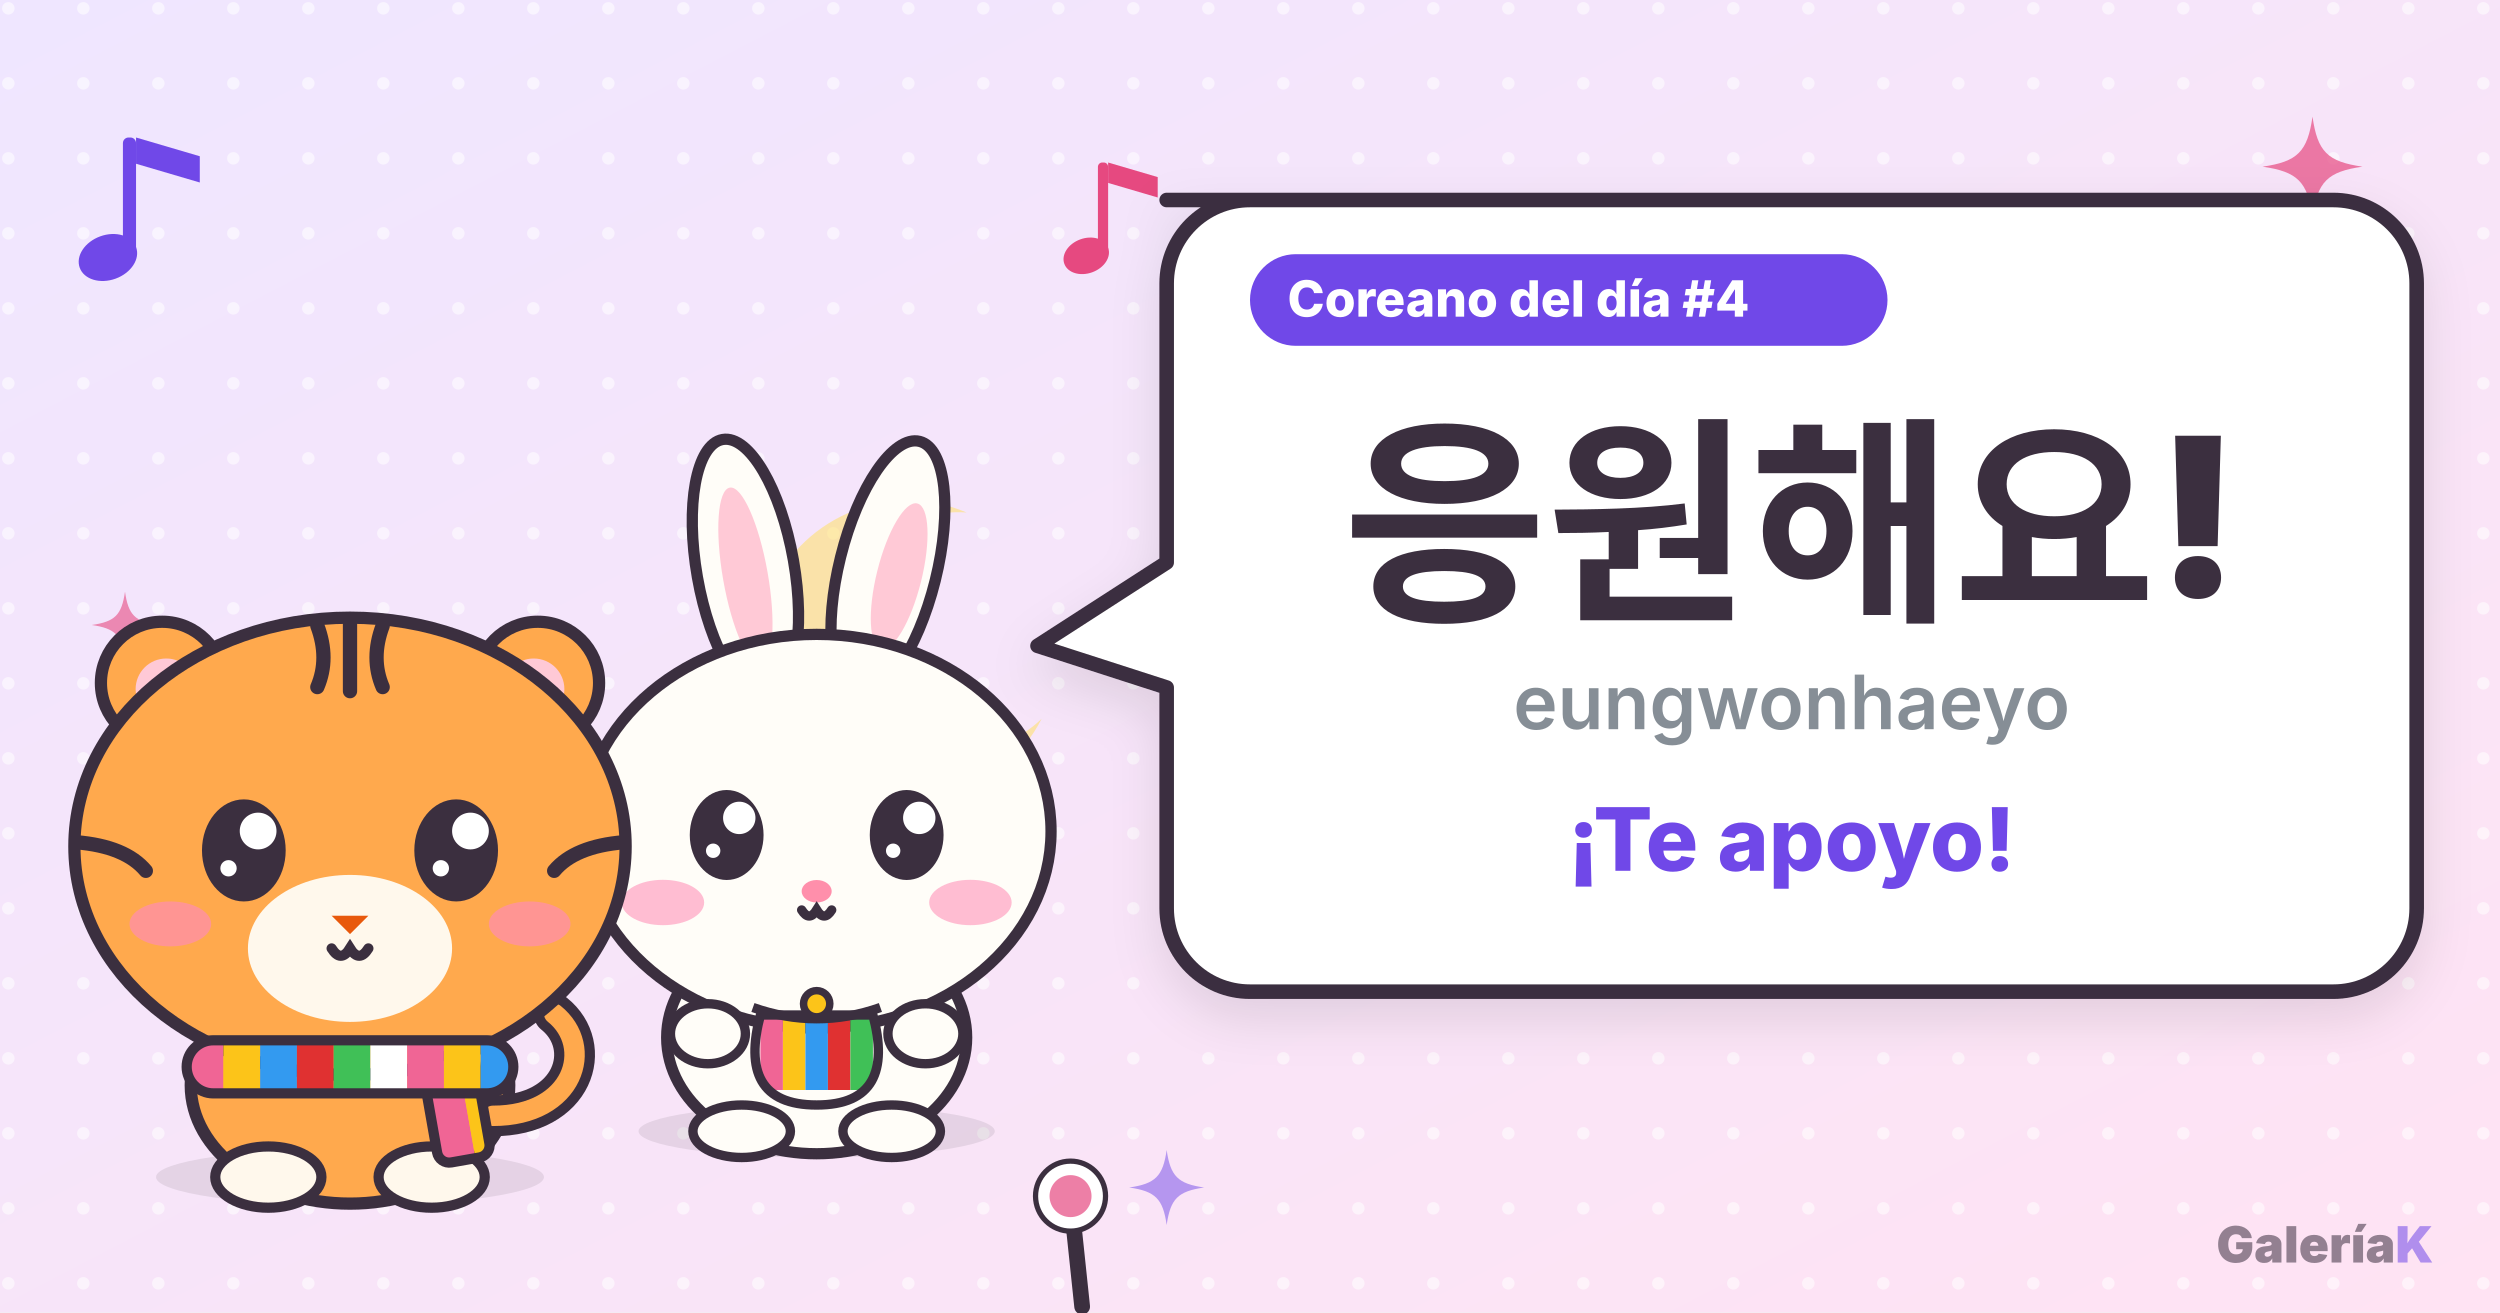
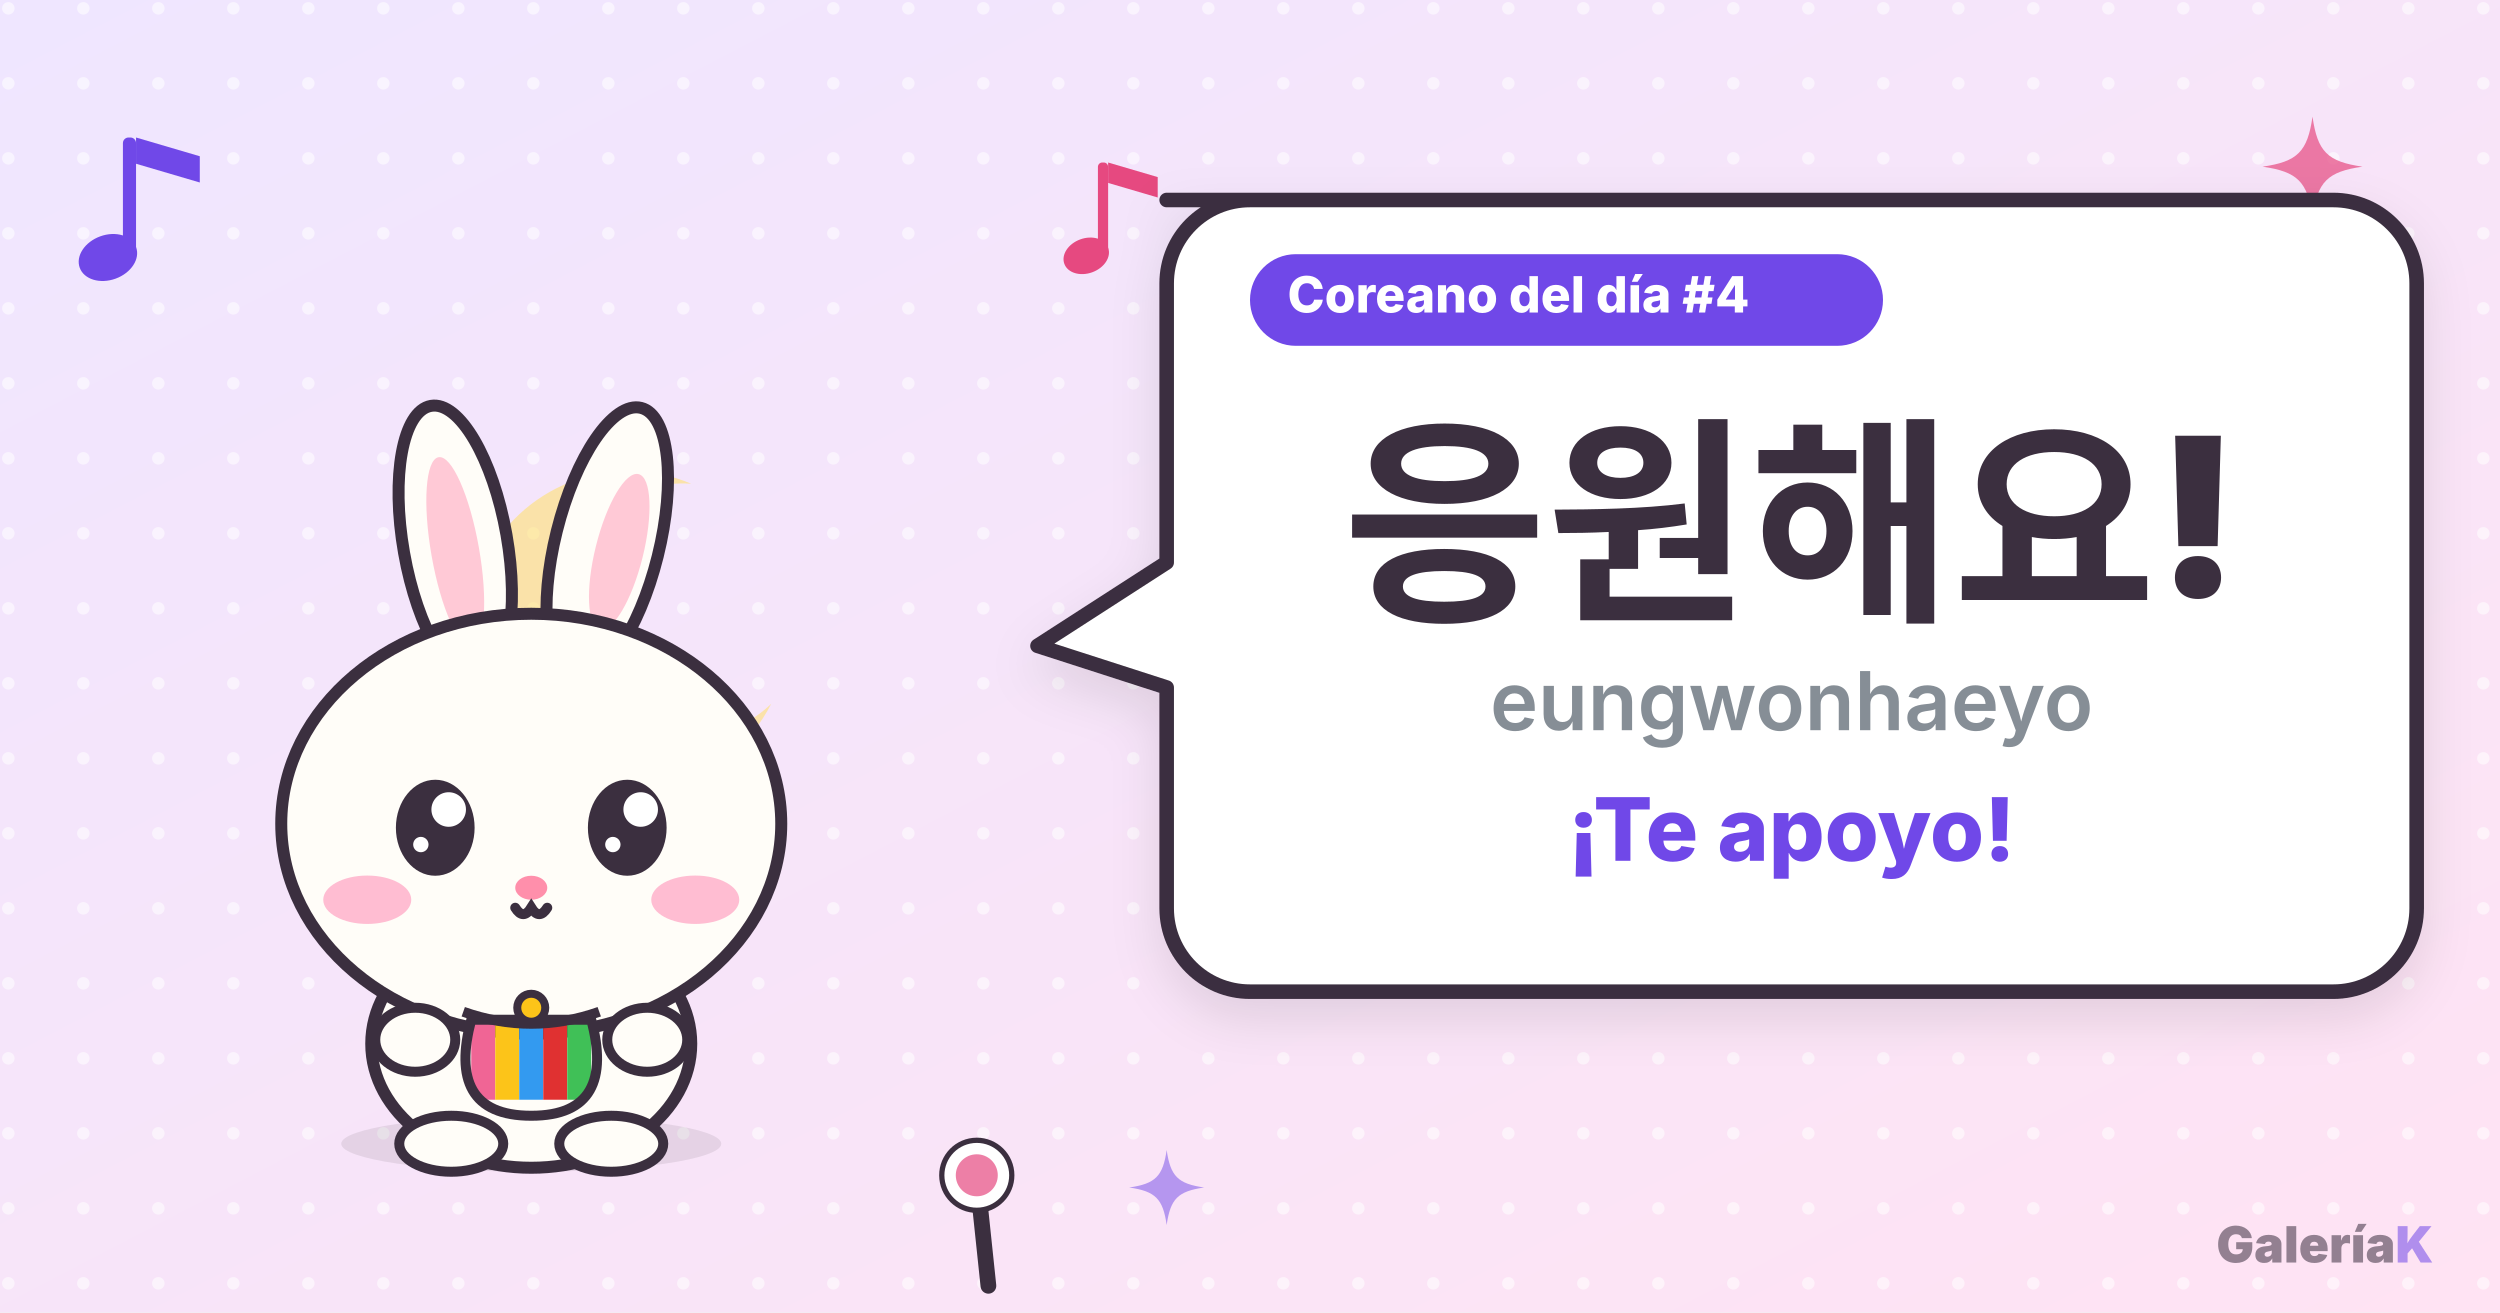
- <svg xmlns="http://www.w3.org/2000/svg" viewBox="0 0 1200 630" width="1200" height="630" role="img" aria-label="Coreano del día #4: 응원해요! (eungwonhaeyo) — ¡Te apoyo!">
+ <svg xmlns="http://www.w3.org/2000/svg" viewBox="0 0 1200 630" width="1200" height="630" role="img" aria-label="Coreano del día #4: Dali dice 응원해요! (eungwonhaeyo) — ¡Te apoyo!">
  <defs>
    <linearGradient id="bg" x1="0" y1="0" x2="1" y2="1">
      <stop offset="0" stop-color="#efe6ff" />
      <stop offset="1" stop-color="#ffe3f3" />
    </linearGradient>
    <filter id="sh" x="-20%" y="-20%" width="140%" height="140%">
      <feDropShadow dx="0" dy="10" stdDeviation="12" flood-color="#000" flood-opacity=".10" />
    </filter>
    <pattern id="dots" width="36" height="36" patternUnits="userSpaceOnUse">
      <circle cx="4" cy="4" r="3" fill="#fff" opacity=".55" />
    </pattern>
  </defs>
  <rect width="1200" height="630" fill="url(#bg)" />
  <rect width="1200" height="630" fill="url(#dots)" />
  <path transform="translate(1110 80) scale(1.2)" d="M0-20C2-6 6-2 20 0 6 2 2 6 0 20-2 6-6 2-20 0-6-2-2-6 0-20z" fill="#e64980" opacity="0.7" />
  <path transform="translate(560 570) scale(0.9)" d="M0-20C2-6 6-2 20 0 6 2 2 6 0 20-2 6-6 2-20 0-6-2-2-6 0-20z" fill="#7048e8" opacity="0.5" />
-   <path transform="translate(60 300) scale(0.8)" d="M0-20C2-6 6-2 20 0 6 2 2 6 0 20-2 6-6 2-20 0-6-2-2-6 0-20z" fill="#e64980" opacity="0.6" />
  <g transform="translate(50 120) scale(0.9)" fill="#7048e8">
    <rect x="10" y="-60" width="7" height="62" rx="3" />
    <path d="M17-60l34 10v14l-34-10z" />
    <ellipse cx="2" cy="4" rx="16" ry="12" transform="rotate(-20 2 4)" />
  </g>
  <g transform="translate(520 120) scale(0.7)" fill="#e64980">
    <rect x="10" y="-60" width="7" height="62" rx="3" />
    <path d="M17-60l34 10v14l-34-10z" />
    <ellipse cx="2" cy="4" rx="16" ry="12" transform="rotate(-20 2 4)" />
  </g>
-   <g transform="translate(392 408) scale(.9)">
+   <g transform="translate(255 405) scale(0.96 0.96)">
    <path d="M120-70a80 80 0 1 1-40-110a64 64 0 1 0 40 110z" fill="#ffe066" opacity=".55" />
    <ellipse cx="0" cy="150" rx="95" ry="14" fill="#000" opacity=".08" />
    <ellipse cx="-38" cy="-150" rx="26" ry="70" fill="#fffdf8" stroke="#3b2f3f" stroke-width="6" transform="rotate(-10 -38 -150)" />
    <ellipse cx="38" cy="-150" rx="26" ry="70" fill="#fffdf8" stroke="#3b2f3f" stroke-width="6" transform="rotate(14 38 -150)" />
    <ellipse cx="-38" cy="-146" rx="12" ry="48" fill="#ffc9d6" transform="rotate(-10 -38 -146)" />
    <path d="M30-110c10-30 40-40 50-70" fill="none" stroke="#3b2f3f" stroke-width="0" />
    <ellipse cx="44" cy="-146" rx="12" ry="40" fill="#ffc9d6" transform="rotate(14 44 -146)" />
    <ellipse cx="0" cy="100" rx="80" ry="62" fill="#fffdf8" stroke="#3b2f3f" stroke-width="6" />
    <ellipse cx="-40" cy="150" rx="26" ry="14" fill="#fffdf8" stroke="#3b2f3f" stroke-width="5" />
    <ellipse cx="40" cy="150" rx="26" ry="14" fill="#fffdf8" stroke="#3b2f3f" stroke-width="5" />
    <ellipse cx="0" cy="-10" rx="125" ry="105" fill="#fffdf8" stroke="#3b2f3f" stroke-width="6" />
    <ellipse cx="-48" cy="-8" rx="19.68" ry="24" fill="#3b2f3f" />
    <circle cx="-41.28" cy="-17.12" r="8.64" fill="#fff" />
    <circle cx="-55.2" cy="0.4" r="3.84" fill="#fff" />
    <ellipse cx="48" cy="-8" rx="19.68" ry="24" fill="#3b2f3f" />
    <circle cx="54.72" cy="-17.12" r="8.64" fill="#fff" />
    <circle cx="40.8" cy="0.4" r="3.84" fill="#fff" />
    <ellipse cx="-82" cy="28" rx="22" ry="12.1" fill="#ffa8c5" opacity=".75" />
    <ellipse cx="82" cy="28" rx="22" ry="12.1" fill="#ffa8c5" opacity=".75" />
    <ellipse cx="0" cy="22" rx="8" ry="6" fill="#ff8fab" />
    <path d="M-8 32q4.0 6.4 8 0q4.0 6.4 8 0" fill="none" stroke="#3b2f3f" stroke-width="5" stroke-linecap="round" />
    <g transform="translate(0 88)">
      <clipPath id="c2">
        <path d="M-30 0h60c8 30 0 48-30 48s-38-18-30-48z" />
      </clipPath>
      <g clip-path="url(#c2)">
        <rect x="-30" y="0" width="12" height="40" fill="#f06595" />
        <rect x="-18" y="0" width="12" height="40" fill="#fcc419" />
        <rect x="-6" y="0" width="12" height="40" fill="#339af0" />
        <rect x="6" y="0" width="12" height="40" fill="#e03131" />
        <rect x="18" y="0" width="12" height="40" fill="#40c057" />
      </g>
      <path d="M-30 0h60c8 30 0 48-30 48s-38-18-30-48z" fill="none" stroke="#3b2f3f" stroke-width="5" />
      <path d="M-34-4q34 12 68 0" stroke="#3b2f3f" stroke-width="5" fill="none" />
      <circle cx="0" cy="-6" r="7" fill="#fcc419" stroke="#3b2f3f" stroke-width="4" />
    </g>
    <ellipse cx="-58" cy="98" rx="20" ry="16" fill="#fffdf8" stroke="#3b2f3f" stroke-width="5" />
    <ellipse cx="58" cy="98" rx="20" ry="16" fill="#fffdf8" stroke="#3b2f3f" stroke-width="5" />
  </g>
-   <g transform="translate(168 418) scale(.98)">
-     <ellipse cx="0" cy="150" rx="95" ry="14" fill="#000" opacity=".08" />
-     <ellipse cx="0" cy="105" rx="78" ry="58" fill="#ffa94d" stroke="#3b2f3f" stroke-width="6" />
-     <ellipse cx="-40" cy="150" rx="26" ry="15" fill="#fff8ec" stroke="#3b2f3f" stroke-width="5" />
-     <ellipse cx="40" cy="150" rx="26" ry="15" fill="#fff8ec" stroke="#3b2f3f" stroke-width="5" />
-     <path d="M70 120c40 0 50-34 30-50" fill="none" stroke="#3b2f3f" stroke-width="20" stroke-linecap="round" />
-     <path d="M70 120c40 0 50-34 30-50" fill="none" stroke="#ffa94d" stroke-width="10" stroke-linecap="round" />
-     <circle cx="-92" cy="-92" r="30" fill="#ffa94d" stroke="#3b2f3f" stroke-width="6" />
-     <circle cx="92" cy="-92" r="30" fill="#ffa94d" stroke="#3b2f3f" stroke-width="6" />
-     <circle cx="-90" cy="-89" r="15" fill="#ffc9d6" />
-     <circle cx="90" cy="-89" r="15" fill="#ffc9d6" />
-     <ellipse cx="0" cy="-12" rx="135" ry="112" fill="#ffa94d" stroke="#3b2f3f" stroke-width="6" />
-     <path d="M-16-120q6 16 0 30M0-122v34M16-120q-6 16 0 30" fill="none" stroke="#3b2f3f" stroke-width="7" stroke-linecap="round" />
-     <path d="M-134-14q24 2 34 14M134-14q-24 2-34 14" fill="none" stroke="#3b2f3f" stroke-width="7" stroke-linecap="round" />
-     <ellipse cx="0" cy="38" rx="50" ry="36" fill="#fff8ec" />
-     <ellipse cx="-52" cy="-10" rx="20.5" ry="25" fill="#3b2f3f" />
-     <circle cx="-45.0" cy="-19.5" r="9.0" fill="#fff" />
-     <circle cx="-59.5" cy="-1.25" r="4.0" fill="#fff" />
-     <ellipse cx="52" cy="-10" rx="20.5" ry="25" fill="#3b2f3f" />
-     <circle cx="59.0" cy="-19.5" r="9.0" fill="#fff" />
-     <circle cx="44.5" cy="-1.25" r="4.0" fill="#fff" />
-     <ellipse cx="-88" cy="26" rx="20" ry="11.0" fill="#ff8fab" opacity=".75" />
-     <ellipse cx="88" cy="26" rx="20" ry="11.0" fill="#ff8fab" opacity=".75" />
-     <path d="M-9 22h18l-9 9z" fill="#e8590c" />
-     <path d="M-9 38q4.5 7.2 9 0q4.5 7.2 9 0" fill="none" stroke="#3b2f3f" stroke-width="5" stroke-linecap="round" />
-     <g transform="translate(52 116) rotate(-10)">
-       <clipPath id="c1b">
-         <rect x="-13.0" y="-26.0" width="26" height="52" rx="6" />
-       </clipPath>
-       <g clip-path="url(#c1b)">
-         <rect x="-13.0" y="-26.0" width="18" height="52" fill="#f06595" />
-         <rect x="5.0" y="-26.0" width="18" height="52" fill="#fcc419" />
-         <rect x="23.0" y="-26.0" width="18" height="52" fill="#339af0" />
-       </g>
-       <rect x="-13.0" y="-26.0" width="26" height="52" rx="6" fill="none" stroke="#3b2f3f" stroke-width="5" />
-     </g>
-     <g transform="translate(0 96)">
-       <clipPath id="c1">
-         <rect x="-80.0" y="-13.0" width="160" height="26" rx="13" />
-       </clipPath>
-       <g clip-path="url(#c1)">
-         <rect x="-80.0" y="-13.0" width="18" height="26" fill="#f06595" />
-         <rect x="-62.0" y="-13.0" width="18" height="26" fill="#fcc419" />
-         <rect x="-44.0" y="-13.0" width="18" height="26" fill="#339af0" />
-         <rect x="-26.0" y="-13.0" width="18" height="26" fill="#e03131" />
-         <rect x="-8.0" y="-13.0" width="18" height="26" fill="#40c057" />
-         <rect x="10.0" y="-13.0" width="18" height="26" fill="#fff" />
-         <rect x="28.0" y="-13.0" width="18" height="26" fill="#f06595" />
-         <rect x="46.0" y="-13.0" width="18" height="26" fill="#fcc419" />
-         <rect x="64.0" y="-13.0" width="18" height="26" fill="#339af0" />
-         <rect x="82.0" y="-13.0" width="18" height="26" fill="#e03131" />
-       </g>
-       <rect x="-80.0" y="-13.0" width="160" height="26" rx="13" fill="none" stroke="#3b2f3f" stroke-width="5" />
-     </g>
-   </g>
-   <g transform="translate(515 585) scale(.42) rotate(-6)">
+   <g transform="translate(470 575) scale(.42) rotate(-6)">
    <rect x="-9" y="0" width="18" height="110" rx="9" fill="#3b2f3f" />
    <circle cx="0" cy="-26" r="40" fill="#fff" stroke="#3b2f3f" stroke-width="6" />
    <circle cx="0" cy="-26" r="24" fill="#e64980" opacity=".7" />
  </g>
  <g filter="url(#sh)">
    <path d="M560 96h560a40 40 0 0 1 40 40v300a40 40 0 0 1-40 40H600a40 40 0 0 1-40-40V330l-62-20 62-40V136a40 40 0 0 1 40-40z" fill="#fff" stroke="#3b2f3f" stroke-width="7" stroke-linejoin="round" />
  </g>
-   <rect x="600" y="122" width="306" height="44" rx="22" fill="#7048e8" />
-   <text x="618" y="152" font-family="'Noto Sans KR','Apple SD Gothic Neo','Malgun Gothic',Inter,Arial,sans-serif" font-size="24" font-weight="800" fill="#fff">Coreano del día #4</text>
+   <rect x="600" y="122" width="303.84" height="44" rx="22.0" fill="#7048e8" />
+   <text x="618" y="150" font-family="'Noto Sans KR','Apple SD Gothic Neo','Malgun Gothic',Inter,Arial,sans-serif" font-size="24" font-weight="800" fill="#fff">Coreano del día #4</text>
  <text x="860" y="290" text-anchor="middle" font-family="'Noto Sans KR','Apple SD Gothic Neo','Malgun Gothic',Inter,Arial,sans-serif" font-size="106" font-weight="900" fill="#3b2f3f">응원해요!</text>
-   <text x="860" y="350" text-anchor="middle" font-family="'Noto Sans KR','Apple SD Gothic Neo','Malgun Gothic',Inter,Arial,sans-serif" font-size="36" font-weight="600" fill="#868e96">eungwonhaeyo</text>
-   <text x="860" y="418" text-anchor="middle" font-family="'Noto Sans KR','Apple SD Gothic Neo','Malgun Gothic',Inter,Arial,sans-serif" font-size="42" font-weight="800" fill="#7048e8">¡Te apoyo!</text>
+   <text x="860" y="350.5" text-anchor="middle" font-family="'Noto Sans KR','Apple SD Gothic Neo','Malgun Gothic',Inter,Arial,sans-serif" font-size="39" font-weight="600" fill="#868e96">eungwonhaeyo</text>
+   <text x="860" y="413.2" text-anchor="middle" font-family="'Noto Sans KR','Apple SD Gothic Neo','Malgun Gothic',Inter,Arial,sans-serif" font-size="42" font-weight="800" fill="#7048e8">¡Te apoyo!</text>
  <text x="1168" y="606" text-anchor="end" font-family="'Noto Sans KR','Apple SD Gothic Neo','Malgun Gothic',Inter,Arial,sans-serif" font-size="24" font-weight="900" fill="#3b2f3f" opacity=".55">Galería<tspan fill="#7048e8">K</tspan>
  </text>
</svg>
